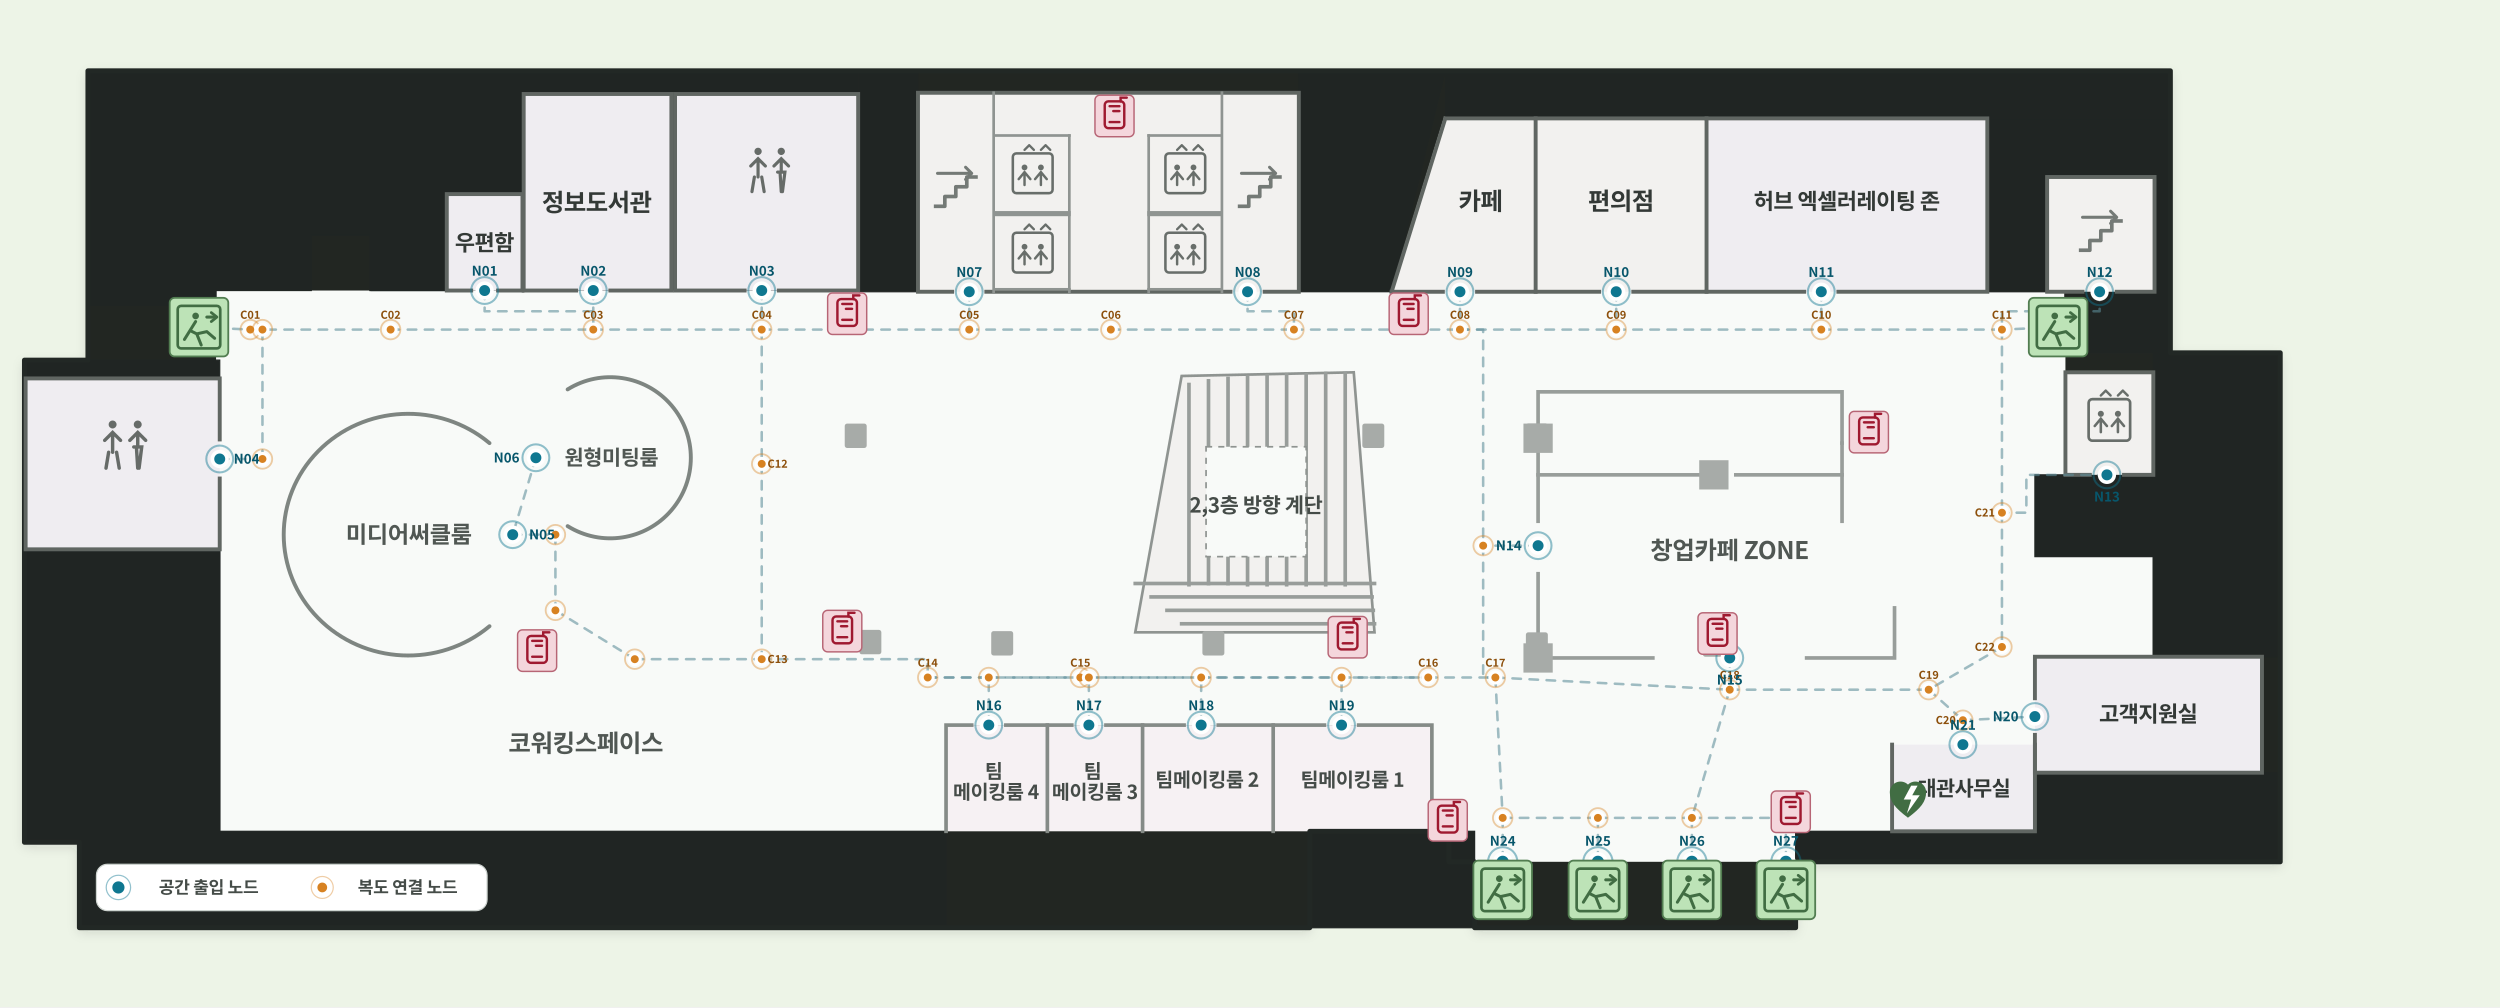
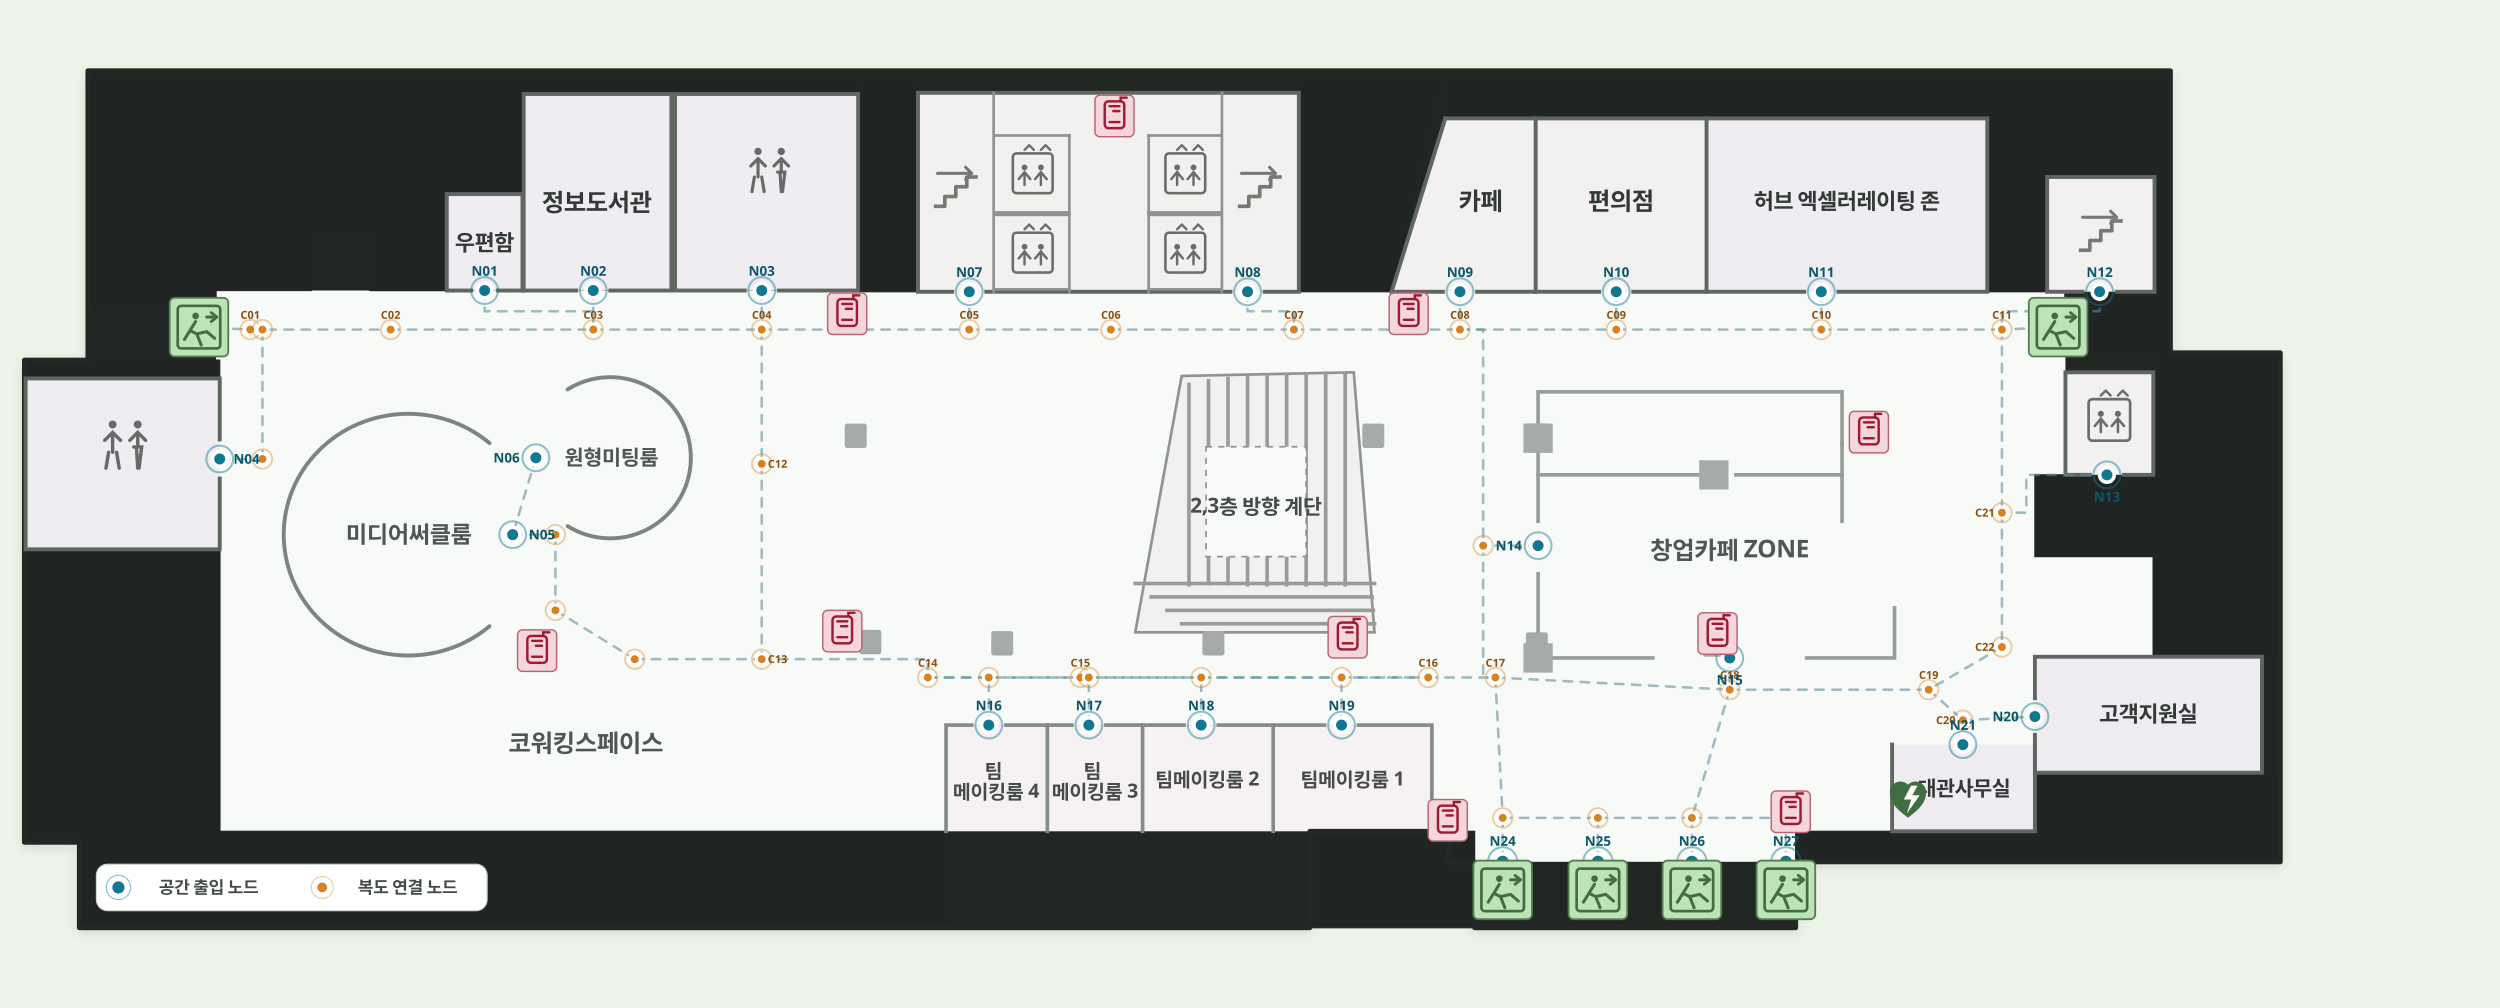
<svg xmlns="http://www.w3.org/2000/svg" viewBox="0 0 2048 825" width="2048" height="825" role="img" aria-labelledby="map-title map-desc">
  <defs>
    <filter id="shadow" x="-10%" y="-10%" width="120%" height="130%">
      <feDropShadow dx="0" dy="3" stdDeviation="5" flood-color="#24302b" flood-opacity=".14" />
    </filter>
    <symbol id="icon-restroom" viewBox="0 0 48 48">
      <circle cx="15" cy="9" r="3" fill="currentColor" />
      <path d="M15 15v15m-6-9 6-6 6 6m-9 9-2 12m8-12 2 12" fill="none" stroke="currentColor" stroke-width="2.6" stroke-linecap="round" />
      <circle cx="34" cy="9" r="3" fill="currentColor" />
      <path d="M34 15v11m-6-5 6-6 6 6m-9 5h6l-2 16m-2-16 1 16" fill="none" stroke="currentColor" stroke-width="2.6" stroke-linecap="round" />
    </symbol>
    <symbol id="icon-elevator" viewBox="0 0 48 48">
      <rect x="7" y="8" width="34" height="34" rx="3" fill="none" stroke="currentColor" stroke-width="2.2" />
      <path d="M17 5l4-4 4 4M31 5l4-4 4 4" fill="none" stroke="currentColor" stroke-width="2" stroke-linecap="round" />
      <circle cx="17" cy="20" r="2.5" fill="currentColor" />
      <path d="M17 24v11m-5-5 5-6 5 6" fill="none" stroke="currentColor" stroke-width="2.1" stroke-linecap="round" />
      <circle cx="31" cy="20" r="2.5" fill="currentColor" />
      <path d="M31 24v11m-5-5 5-6 5 6" fill="none" stroke="currentColor" stroke-width="2.1" stroke-linecap="round" />
    </symbol>
    <symbol id="icon-stairs" viewBox="0 0 48 48">
      <path d="M6 39h9v-8h9v-8h9v-8h9" fill="none" stroke="currentColor" stroke-width="3" stroke-linejoin="round" />
      <path d="M9 12h28M32 7l5 5-5 5" fill="none" stroke="currentColor" stroke-width="2.5" stroke-linecap="round" stroke-linejoin="round" />
    </symbol>
    <symbol id="icon-exit" viewBox="0 0 48 48">
      <rect x="5" y="5" width="38" height="38" rx="3" fill="none" stroke="currentColor" stroke-width="2.4" />
      <circle cx="21" cy="14" r="3" fill="currentColor" />
      <path d="M21 19l-5 8 6 3 4 10m-10-13-5 8m11-5 9-2 7 6M31 15h8" fill="none" stroke="currentColor" stroke-width="2.7" stroke-linecap="round" stroke-linejoin="round" />
      <path d="M35 11l5 4-5 4" fill="none" stroke="currentColor" stroke-width="2.5" stroke-linecap="round" stroke-linejoin="round" />
    </symbol>
    <symbol id="icon-fire" viewBox="0 0 32 32">
      <rect x="8" y="5" width="16" height="22" rx="3" fill="none" stroke="currentColor" stroke-width="2" />
      <path d="M12 9h8m-5 4h5m-8 9h8M21 5V2h5" fill="none" stroke="currentColor" stroke-width="2" stroke-linecap="round" />
    </symbol>
    <symbol id="icon-aed" viewBox="0 0 48 48">
      <path d="M24 41C12 32 7 26 7 17A10 10 0 0 1 24 10 10 10 0 0 1 41 17c0 9-5 15-17 24Z" fill="currentColor" />
      <path d="M27 11l-7 13h7l-4 13 12-17h-7l5-9Z" fill="#fff" />
    </symbol>
    <symbol id="icon-pin" viewBox="0 0 48 60">
      <path d="M24 56C15 43 8 34 8 23A16 16 0 1 1 40 23c0 11-7 20-16 33Z" fill="currentColor" />
      <circle cx="24" cy="23" r="8" fill="#fff" />
      <circle cx="24" cy="21" r="3" fill="currentColor" />
      <path d="M24 26v7m-4-3 4-4 4 4" fill="none" stroke="currentColor" stroke-width="1.8" stroke-linecap="round" />
    </symbol>
  </defs>
  <style>
    .outer-wall{fill:none;stroke:#222825;stroke-width:4;stroke-linejoin:round;stroke-linecap:square;vector-effect:non-scaling-stroke}
    .blocked{fill:#202523;stroke:#202523;stroke-width:1;vector-effect:non-scaling-stroke}
    .floor{fill:#f8faf8}
    .room-fill{fill:#f2f1ef}
    .service-fill{fill:#efedf1}
    .meeting-fill{fill:#f6f1f3}
    .wall-line{fill:none;stroke:#606662;stroke-width:3.2;stroke-linejoin:miter;stroke-linecap:square;vector-effect:non-scaling-stroke}
    .wall-thin{fill:none;stroke:#8f9491;stroke-width:2.2;stroke-linejoin:miter;stroke-linecap:square;vector-effect:non-scaling-stroke}
    .partition{fill:none;stroke:#858b87;stroke-width:3;stroke-linejoin:miter;stroke-linecap:square;vector-effect:non-scaling-stroke}
    .open-feature{fill:none;stroke:#7e8581;stroke-width:3.2;stroke-linecap:round;vector-effect:non-scaling-stroke}
    .furniture{fill:none;stroke:#989d9a;stroke-width:3;stroke-linecap:square;stroke-linejoin:miter;vector-effect:non-scaling-stroke}
    .column{fill:#a7aba8}
-     .label,.small-label,.zone-label,.node-label{font-family:"NanumSquare","Noto Sans CJK KR","Apple SD Gothic Neo",sans-serif;text-anchor:middle;dominant-baseline:middle;pointer-events:none}
+     .label,.small-label,.zone-label,.node-label{font-family:"Pretendard",sans-serif;text-anchor:middle;dominant-baseline:middle;pointer-events:none}
    .label{fill:#333936;font-weight:750;letter-spacing:-.45px}.small-label{fill:#454c48;font-weight:680;letter-spacing:-.25px}
    .zone-label{fill:#505753;font-weight:750;letter-spacing:-.3px}
    .amenity{fill:#bde3b7;stroke:#527d51;stroke-width:1.5;vector-effect:non-scaling-stroke}.amenity-icon{color:#416d43}
    .fire-box{fill:#f4d6dc;stroke:#b76575;stroke-width:1.2;vector-effect:non-scaling-stroke}.fire-icon{color:#9f1930}
    .access-node circle{fill:#0f7790;stroke:#fff;stroke-width:3;vector-effect:non-scaling-stroke}
    .access-node .node-ring{fill:none;stroke:#0f7790;stroke-width:1.7;stroke-opacity:.45;vector-effect:non-scaling-stroke}
    .access-node .node-label{fill:#07566b;font-size:11px;font-weight:800}
    .graph-edge{fill:none;stroke:#5e8e99;stroke-width:2.1;stroke-opacity:.58;stroke-dasharray:7 7;stroke-linecap:round;stroke-linejoin:round;vector-effect:non-scaling-stroke}
    .corridor-node circle{fill:#d78222;stroke:#fff;stroke-width:2.5;vector-effect:non-scaling-stroke}
    .corridor-node .node-ring{fill:none;stroke:#d78222;stroke-width:1.5;stroke-opacity:.4;vector-effect:non-scaling-stroke}
    .corridor-node .node-label{fill:#8c4f0b;font-size:9px;font-weight:800}
  </style>
  <rect width="2048" height="825" fill="#edf4e7" />
  <path id="building-footprint" class="blocked" filter="url(#shadow)" d="M72 58H1778V289H1868V706H1471V760H1208V706H1187V681H1073V760H65V690H20V295H72Z" />
  <path class="floor" d="M177 238H704V76H1064V239H1139L1183 96H1628V239H1677V289H1692V389H1764V538H1853V633H1667V681H1471V706H1208V681H1173V594H775V681H180V450H177Z" />
  <path class="floor" d="M180 239H752V239H1064V239H1140V239H1628V239H1691V305H1764V538H1667V610H1550V681H1173V594H775V681H180V450H180Z" />
  <g id="inaccessible-areas">
    <path class="blocked" d="M72 58H428V159H366V238H303V193H255V238H177V250H72V58Z" />
    <path class="blocked" d="M304 159H366V238H304Z" />
    <path class="blocked" d="M428 58H703V77H428Z" />
    <path class="blocked" d="M704 58H752V239H704Z" />
    <path class="blocked" d="M1064 58H1184L1140 239H1064Z" />
    <path class="blocked" d="M876 111H941V239H876Z" />
    <path class="blocked" d="M1184 58H1778V97H1184Z" />
    <path class="blocked" d="M1628 97H1778V289H1710V239H1628Z" />
    <path class="blocked" d="M20 295H180V310H92V450H180V690H65V690H20Z" />
    <path class="blocked" d="M20 450H180V681H20Z" />
    <path class="blocked" d="M1764 289H1868V538H1764V389H1692V305H1764Z" />
    <path class="blocked" d="M1667 389H1868V538H1764V456H1667Z" />
    <path class="blocked" d="M1667 633H1868V706H1471V681H1667Z" />
    <path class="blocked" d="M65 681H775V760H65Z" />
    <path class="blocked" d="M1073 681H1208V760H1073Z" />
    <path class="blocked" d="M1471 706H1868V706H1471Z" />
  </g>
  <g id="room-fills">
    <path class="service-fill" d="M366 159H428V238H366Z" />
    <path class="service-fill" d="M429 77H550V238H429Z" />
    <path class="service-fill" d="M553 77H703V238H553Z" />
    <path class="service-fill" d="M21 310H180V450H21Z" />
    <path class="room-fill" d="M752 76H1064V239H752Z" />
    <path class="room-fill" d="M1184 97H1258V239H1140Z" />
    <path class="room-fill" d="M1258 97H1398V239H1258Z" />
    <path class="service-fill" d="M1398 97H1628V239H1398Z" />
    <path class="meeting-fill" d="M775 594H1173V681H775Z" />
    <path class="service-fill" d="M1667 538H1853V633H1667Z" />
    <path class="service-fill" d="M1550 610H1667V681H1550Z" />
    <path class="room-fill" d="M1692 305H1764V389H1692Z" />
    <path class="room-fill" d="M1677 145H1765V239H1677Z" />
  </g>
  <g id="architectural-walls">
    <path class="outer-wall" d="M72 58H1778V289H1868V706H1471V760H1208V706H1187V681H1073V760H65V690H20V295H72Z" />
    <path class="wall-line" d="M366 159V238M366 159H428M428 159V238M366 238H386M408 238H428" />
    <path class="wall-line" d="M429 77V238M429 77H550M550 77V238M429 238H472M500 238H550" />
    <path class="wall-line" d="M553 77V238M553 77H703M703 77V238M553 238H610M638 238H703" />
    <path class="wall-line" d="M21 310H180M21 310V450M21 450H180M180 310V360M180 392V450" />
    <path class="wall-line" d="M752 76H1064M752 76V239M1064 76V239M752 239H780M808 239H1008M1036 239H1064" />
    <path class="wall-thin" d="M814 76V239M876 111V239M941 111V239M1001 76V239" />
    <path class="wall-thin" d="M816 111H876M816 174H876M816 176H876M816 237H876M941 111H1000M941 174H1000M941 176H1000M941 237H1000" />
    <path class="wall-line" d="M1184 97H1258M1140 239H1182M1210 239H1258M1184 97L1140 239M1258 97V239" />
    <path class="wall-line" d="M1258 97H1398M1398 97V239M1258 239H1310M1338 239H1398" />
    <path class="wall-line" d="M1398 97H1628M1628 97V239M1398 239H1478M1506 239H1628" />
    <path class="wall-line" d="M1692 305H1764M1764 305V389M1692 305V389M1692 389H1712M1740 389H1764" />
    <path class="wall-line" d="M1677 145H1765M1765 145V239M1677 145V239M1677 239H1706M1734 239H1765" />
    <path class="wall-line" d="M1667 538H1853M1853 538V633M1667 633H1853M1667 538V572M1667 602V633" />
    <path class="wall-line" d="M1550 610V681H1667V610" />
    <path class="partition" d="M775 681V594M775 594H796M824 594H858M858 594H878M906 594H936M936 594H970M998 594H1043M1043 594H1085M1113 594H1173M1173 594V681" />
    <path class="partition" d="M858 594V681M936 594V681M1043 594V681" />
  </g>
  <g id="open-program-zones">
    <path class="open-feature" d="M401 363 A102 99 0 1 0 401 513" />
    <path class="open-feature" d="M465 319 A66 66 0 1 1 465 431" />
    <text class="zone-label" x="335" y="438" font-size="19">미디어써클룸</text>
    <text class="zone-label" x="501" y="375" font-size="17">원형미팅룸</text>
    <text class="zone-label" x="480" y="609" font-size="20">코워킹스페이스</text>
  </g>
  <g id="central-stair">
    <path class="room-fill" d="M968 308L1109 305L1126 518H930Z" />
    <path class="wall-thin" d="M968 308L1109 305L1126 518H930Z" />
    <path class="furniture" d="M974 315v164M990 312v166M1006 310v168M1022 309v170M1038 308v171M1054 307v172M1070 307v172M1086 306v173M1102 306v173" />
    <path class="furniture" d="M930 478H1126M943 489H1124M956 500H1125M968 511H1126" />
    <path d="M988 366H1070V456H988Z" fill="#f8faf8" stroke="#8f9491" stroke-width="1.4" stroke-dasharray="5 5" />
    <text class="small-label" x="1029" y="414" font-size="17">2,3층 방향 계단</text>
  </g>
  <g id="startup-cafe-zone">
    <path class="furniture" d="M1260 321H1509M1260 321V363M1509 321V363" />
    <path class="furniture" d="M1260 363V389M1260 389H1394M1422 389H1509M1509 363V389" />
    <path class="furniture" d="M1260 470V539H1354M1480 539H1552V498" />
    <path class="furniture" d="M1260 389V427M1509 389V427" />
    <rect x="1248" y="347" width="24" height="24" class="column" />
    <rect x="1392" y="377" width="24" height="24" class="column" />
    <rect x="1248" y="527" width="24" height="24" class="column" />
    <text class="zone-label" x="1417" y="451" font-size="20">창업카페 ZONE</text>
  </g>
  <g id="labels">
    <text class="label" x="397" y="199" font-size="18">우편함</text>
    <text class="label" x="489" y="166" font-size="20">정보도서관</text>
    <use href="#icon-restroom" x="606" y="115" width="48" height="48" style="color:#666b68" />
    <use href="#icon-restroom" x="76" y="338" width="52" height="52" style="color:#666b68" />
    <use href="#icon-stairs" x="759" y="130" width="48" height="48" style="color:#747a76" />
    <use href="#icon-stairs" x="1008" y="130" width="48" height="48" style="color:#747a76" />
    <use href="#icon-elevator" x="823" y="118" width="46" height="46" style="color:#686e6a" />
    <use href="#icon-elevator" x="823" y="183" width="46" height="46" style="color:#686e6a" />
    <use href="#icon-elevator" x="948" y="118" width="46" height="46" style="color:#686e6a" />
    <use href="#icon-elevator" x="948" y="183" width="46" height="46" style="color:#686e6a" />
    <text class="label" x="1213" y="165" font-size="20">카페</text>
    <text class="label" x="1328" y="165" font-size="20">편의점</text>
    <text class="label" x="1513" y="165" font-size="18">허브 엑셀러레이팅 존</text>
    <text class="small-label" font-size="16">
      <tspan x="816" y="632">팀</tspan>
      <tspan x="816" dy="17">메이킹룸 4</tspan>
    </text>
    <text class="small-label" font-size="16">
      <tspan x="897" y="632">팀</tspan>
      <tspan x="897" dy="17">메이킹룸 3</tspan>
    </text>
    <text class="small-label" x="989" y="639" font-size="16">팀메이킹룸 2</text>
    <text class="small-label" x="1108" y="639" font-size="16">팀메이킹룸 1</text>
    <text class="label" x="1760" y="585" font-size="18">고객지원실</text>
    <text class="label" x="1609" y="646" font-size="17">대관사무실</text>
    <use href="#icon-elevator" x="1704" y="319" width="48" height="48" style="color:#686e6a" />
    <use href="#icon-stairs" x="1697" y="166" width="48" height="48" style="color:#747a76" />
  </g>
  <g id="columns">
    <rect class="column" x="692" y="347" width="18" height="20" rx="2" />
    <rect class="column" x="704" y="516" width="18" height="20" rx="2" />
    <rect class="column" x="812" y="517" width="18" height="20" rx="2" />
    <rect class="column" x="985" y="517" width="18" height="20" rx="2" />
    <rect class="column" x="1116" y="347" width="18" height="20" rx="2" />
    <rect class="column" x="1250" y="347" width="18" height="20" rx="2" />
    <rect class="column" x="1250" y="518" width="18" height="20" rx="2" />
    <rect class="column" x="1395" y="518" width="18" height="20" rx="2" />
  </g>
  <g id="navigation-graph" aria-label="보행 가능 복도 연결 그래프">
    <g id="graph-edges" aria-label="노드 연결선">
      <path id="edge-C01-C02" class="graph-edge" data-from="C01" data-to="C02" d="M205 270H320" />
      <path id="edge-C02-C03" class="graph-edge" data-from="C02" data-to="C03" d="M320 270H486" />
      <path id="edge-C03-C04" class="graph-edge" data-from="C03" data-to="C04" d="M486 270H624" />
      <path id="edge-C04-C05" class="graph-edge" data-from="C04" data-to="C05" d="M624 270H794" />
      <path id="edge-C05-C06" class="graph-edge" data-from="C05" data-to="C06" d="M794 270H910" />
      <path id="edge-C06-C07" class="graph-edge" data-from="C06" data-to="C07" d="M910 270H1060" />
      <path id="edge-C07-C08" class="graph-edge" data-from="C07" data-to="C08" d="M1060 270H1196" />
      <path id="edge-C08-C09" class="graph-edge" data-from="C08" data-to="C09" d="M1196 270H1324" />
      <path id="edge-C09-C10" class="graph-edge" data-from="C09" data-to="C10" d="M1324 270H1492" />
      <path id="edge-C10-C11" class="graph-edge" data-from="C10" data-to="C11" d="M1492 270H1640" />
      <path id="edge-N22-C01" class="graph-edge" data-from="N22" data-to="C01" d="M163 268L205 270" />
      <path id="edge-N01-C03" class="graph-edge" data-from="N01" data-to="C03" d="M397 238V255H486V270" />
      <path id="edge-N02-C03" class="graph-edge" data-from="N02" data-to="C03" d="M486 238V270" />
      <path id="edge-N03-C04" class="graph-edge" data-from="N03" data-to="C04" d="M624 238V270" />
      <path id="edge-N07-C05" class="graph-edge" data-from="N07" data-to="C05" d="M794 239V270" />
      <path id="edge-N08-C07" class="graph-edge" data-from="N08" data-to="C07" d="M1022 239V255H1060V270" />
      <path id="edge-N09-C08" class="graph-edge" data-from="N09" data-to="C08" d="M1196 239V270" />
      <path id="edge-N10-C09" class="graph-edge" data-from="N10" data-to="C09" d="M1324 239V270" />
      <path id="edge-N11-C10" class="graph-edge" data-from="N11" data-to="C10" d="M1492 239V270" />
      <path id="edge-N12-C11" class="graph-edge" data-from="N12" data-to="C11" d="M1720 239V255H1640V270" />
      <path id="edge-N23-C11" class="graph-edge" data-from="N23" data-to="C11" d="M1686 268L1640 270" />
      <path id="edge-C04-C12" class="graph-edge" data-from="C04" data-to="C12" d="M624 270V380" />
      <path id="edge-C12-C13" class="graph-edge" data-from="C12" data-to="C13" d="M624 380V540" />
      <path id="edge-C13-C14" class="graph-edge" data-from="C13" data-to="C14" d="M624 540H760V555" />
      <path id="edge-C14-C15" class="graph-edge" data-from="C14" data-to="C15" d="M760 555H885" />
      <path id="edge-C15-C16" class="graph-edge" data-from="C15" data-to="C16" d="M885 555H1170" />
      <path id="edge-C16-C17" class="graph-edge" data-from="C16" data-to="C17" d="M1170 555H1225" />
      <path id="edge-C17-C18" class="graph-edge" data-from="C17" data-to="C18" d="M1225 555L1417 565" />
      <path id="edge-C18-C19" class="graph-edge" data-from="C18" data-to="C19" d="M1417 565H1580" />
      <path id="edge-N04-C30" class="graph-edge" data-from="N04" data-to="C30" d="M180 376H215" />
      <path id="edge-C30-C31" class="graph-edge" data-from="C30" data-to="C31" d="M215 376V270" />
      <path id="edge-C31-C01" class="graph-edge" data-from="C31" data-to="C01" d="M215 270H205" />
      <path id="edge-N06-N05" class="graph-edge" data-from="N06" data-to="N05" d="M439 375L420 438" />
      <path id="edge-N05-C27" class="graph-edge" data-from="N05" data-to="C27" d="M420 438H455" />
      <path id="edge-C27-C28" class="graph-edge" data-from="C27" data-to="C28" d="M455 438V500" />
      <path id="edge-C28-C29" class="graph-edge" data-from="C28" data-to="C29" d="M455 500L520 540" />
      <path id="edge-C29-C13" class="graph-edge" data-from="C29" data-to="C13" d="M520 540H624" />
      <path id="edge-C14-C23" class="graph-edge" data-from="C14" data-to="C23" d="M760 555H810" />
      <path id="edge-C23-C24" class="graph-edge" data-from="C23" data-to="C24" d="M810 555H892" />
      <path id="edge-C24-C25" class="graph-edge" data-from="C24" data-to="C25" d="M892 555H984" />
      <path id="edge-C25-C26" class="graph-edge" data-from="C25" data-to="C26" d="M984 555H1099" />
      <path id="edge-C26-C16" class="graph-edge" data-from="C26" data-to="C16" d="M1099 555H1170" />
      <path id="edge-N16-C23" class="graph-edge" data-from="N16" data-to="C23" d="M810 594V555" />
      <path id="edge-N17-C24" class="graph-edge" data-from="N17" data-to="C24" d="M892 594V555" />
      <path id="edge-N18-C25" class="graph-edge" data-from="N18" data-to="C25" d="M984 594V555" />
      <path id="edge-N19-C26" class="graph-edge" data-from="N19" data-to="C26" d="M1099 594V555" />
      <path id="edge-C08-C32" class="graph-edge" data-from="C08" data-to="C32" d="M1196 270H1215V447" />
      <path id="edge-C32-C17" class="graph-edge" data-from="C32" data-to="C17" d="M1215 447V555H1225" />
      <path id="edge-N14-C32" class="graph-edge" data-from="N14" data-to="C32" d="M1260 447H1215" />
      <path id="edge-N15-C18" class="graph-edge" data-from="N15" data-to="C18" d="M1417 539V565" />
      <path id="edge-C11-C21" class="graph-edge" data-from="C11" data-to="C21" d="M1640 270V420" />
      <path id="edge-C21-C22" class="graph-edge" data-from="C21" data-to="C22" d="M1640 420V530" />
      <path id="edge-C22-C19" class="graph-edge" data-from="C22" data-to="C19" d="M1640 530L1580 565" />
      <path id="edge-N13-C21" class="graph-edge" data-from="N13" data-to="C21" d="M1726 389H1660V420H1640" />
      <path id="edge-C19-C20" class="graph-edge" data-from="C19" data-to="C20" d="M1580 565L1608 590" />
      <path id="edge-C20-N20" class="graph-edge" data-from="C20" data-to="N20" d="M1608 590L1667 587" />
      <path id="edge-C20-N21" class="graph-edge" data-from="C20" data-to="N21" d="M1608 590V610" />
      <path id="edge-C17-C33" class="graph-edge" data-from="C17" data-to="C33" d="M1225 555L1231 670" />
      <path id="edge-C33-C34" class="graph-edge" data-from="C33" data-to="C34" d="M1231 670H1309" />
      <path id="edge-C34-C35" class="graph-edge" data-from="C34" data-to="C35" d="M1309 670H1386" />
      <path id="edge-C35-C36" class="graph-edge" data-from="C35" data-to="C36" d="M1386 670H1463" />
      <path id="edge-C18-C35" class="graph-edge" data-from="C18" data-to="C35" d="M1417 565L1386 670" />
      <path id="edge-C33-N24" class="graph-edge" data-from="C33" data-to="N24" d="M1231 670V706" />
      <path id="edge-C34-N25" class="graph-edge" data-from="C34" data-to="N25" d="M1309 670V706" />
      <path id="edge-C35-N26" class="graph-edge" data-from="C35" data-to="N26" d="M1386 670V706" />
      <path id="edge-C36-N27" class="graph-edge" data-from="C36" data-to="N27" d="M1463 670V706" />
    </g>
    <g id="corridor-nodes" aria-label="복도 및 중간 연결 노드">
      <g id="node-C01" class="corridor-node" data-node-id="C01" data-type="corridor" transform="translate(205 270)">
        <circle class="node-ring" r="8" />
        <circle r="4.5" />
        <text class="node-label" y="-12">C01</text>
      </g>
      <g id="node-C02" class="corridor-node" data-node-id="C02" data-type="corridor" transform="translate(320 270)">
        <circle class="node-ring" r="8" />
        <circle r="4.5" />
        <text class="node-label" y="-12">C02</text>
      </g>
      <g id="node-C03" class="corridor-node" data-node-id="C03" data-type="junction" transform="translate(486 270)">
        <circle class="node-ring" r="8" />
        <circle r="4.5" />
        <text class="node-label" y="-12">C03</text>
      </g>
      <g id="node-C04" class="corridor-node" data-node-id="C04" data-type="junction" transform="translate(624 270)">
        <circle class="node-ring" r="8" />
        <circle r="4.5" />
        <text class="node-label" y="-12">C04</text>
      </g>
      <g id="node-C05" class="corridor-node" data-node-id="C05" data-type="corridor" transform="translate(794 270)">
        <circle class="node-ring" r="8" />
        <circle r="4.5" />
        <text class="node-label" y="-12">C05</text>
      </g>
      <g id="node-C06" class="corridor-node" data-node-id="C06" data-type="corridor" transform="translate(910 270)">
        <circle class="node-ring" r="8" />
        <circle r="4.5" />
        <text class="node-label" y="-12">C06</text>
      </g>
      <g id="node-C07" class="corridor-node" data-node-id="C07" data-type="corridor" transform="translate(1060 270)">
        <circle class="node-ring" r="8" />
        <circle r="4.5" />
        <text class="node-label" y="-12">C07</text>
      </g>
      <g id="node-C08" class="corridor-node" data-node-id="C08" data-type="junction" transform="translate(1196 270)">
        <circle class="node-ring" r="8" />
        <circle r="4.5" />
        <text class="node-label" y="-12">C08</text>
      </g>
      <g id="node-C09" class="corridor-node" data-node-id="C09" data-type="corridor" transform="translate(1324 270)">
        <circle class="node-ring" r="8" />
        <circle r="4.5" />
        <text class="node-label" y="-12">C09</text>
      </g>
      <g id="node-C10" class="corridor-node" data-node-id="C10" data-type="corridor" transform="translate(1492 270)">
        <circle class="node-ring" r="8" />
        <circle r="4.5" />
        <text class="node-label" y="-12">C10</text>
      </g>
      <g id="node-C11" class="corridor-node" data-node-id="C11" data-type="junction" transform="translate(1640 270)">
        <circle class="node-ring" r="8" />
        <circle r="4.5" />
        <text class="node-label" y="-12">C11</text>
      </g>
      <g id="node-C12" class="corridor-node" data-node-id="C12" data-type="corridor" transform="translate(624 380)">
        <circle class="node-ring" r="8" />
        <circle r="4.5" />
        <text class="node-label" x="13">C12</text>
      </g>
      <g id="node-C13" class="corridor-node" data-node-id="C13" data-type="junction" transform="translate(624 540)">
        <circle class="node-ring" r="8" />
        <circle r="4.5" />
        <text class="node-label" x="13">C13</text>
      </g>
      <g id="node-C14" class="corridor-node" data-node-id="C14" data-type="corridor" transform="translate(760 555)">
        <circle class="node-ring" r="8" />
        <circle r="4.5" />
        <text class="node-label" y="-12">C14</text>
      </g>
      <g id="node-C15" class="corridor-node" data-node-id="C15" data-type="junction" transform="translate(885 555)">
        <circle class="node-ring" r="8" />
        <circle r="4.5" />
        <text class="node-label" y="-12">C15</text>
      </g>
      <g id="node-C16" class="corridor-node" data-node-id="C16" data-type="corridor" transform="translate(1170 555)">
        <circle class="node-ring" r="8" />
        <circle r="4.5" />
        <text class="node-label" y="-12">C16</text>
      </g>
      <g id="node-C17" class="corridor-node" data-node-id="C17" data-type="junction" transform="translate(1225 555)">
        <circle class="node-ring" r="8" />
        <circle r="4.5" />
        <text class="node-label" y="-12">C17</text>
      </g>
      <g id="node-C18" class="corridor-node" data-node-id="C18" data-type="junction" transform="translate(1417 565)">
        <circle class="node-ring" r="8" />
        <circle r="4.5" />
        <text class="node-label" y="-12">C18</text>
      </g>
      <g id="node-C19" class="corridor-node" data-node-id="C19" data-type="junction" transform="translate(1580 565)">
        <circle class="node-ring" r="8" />
        <circle r="4.5" />
        <text class="node-label" y="-12">C19</text>
      </g>
      <g id="node-C20" class="corridor-node" data-node-id="C20" data-type="junction" transform="translate(1608 590)">
        <circle class="node-ring" r="8" />
        <circle r="4.5" />
        <text class="node-label" x="-14">C20</text>
      </g>
      <g id="node-C21" class="corridor-node" data-node-id="C21" data-type="corridor" transform="translate(1640 420)">
        <circle class="node-ring" r="8" />
        <circle r="4.5" />
        <text class="node-label" x="-14">C21</text>
      </g>
      <g id="node-C22" class="corridor-node" data-node-id="C22" data-type="corridor" transform="translate(1640 530)">
        <circle class="node-ring" r="8" />
        <circle r="4.5" />
        <text class="node-label" x="-14">C22</text>
      </g>
      <g id="node-C23" class="corridor-node" data-node-id="C23" data-type="corridor" transform="translate(810 555)">
        <circle class="node-ring" r="8" />
        <circle r="4.5" />
      </g>
      <g id="node-C24" class="corridor-node" data-node-id="C24" data-type="corridor" transform="translate(892 555)">
        <circle class="node-ring" r="8" />
        <circle r="4.5" />
      </g>
      <g id="node-C25" class="corridor-node" data-node-id="C25" data-type="corridor" transform="translate(984 555)">
        <circle class="node-ring" r="8" />
        <circle r="4.5" />
      </g>
      <g id="node-C26" class="corridor-node" data-node-id="C26" data-type="corridor" transform="translate(1099 555)">
        <circle class="node-ring" r="8" />
        <circle r="4.5" />
      </g>
      <g id="node-C27" class="corridor-node" data-node-id="C27" data-type="corridor" transform="translate(455 438)">
        <circle class="node-ring" r="8" />
        <circle r="4.5" />
      </g>
      <g id="node-C28" class="corridor-node" data-node-id="C28" data-type="corridor" transform="translate(455 500)">
        <circle class="node-ring" r="8" />
        <circle r="4.5" />
      </g>
      <g id="node-C29" class="corridor-node" data-node-id="C29" data-type="corridor" transform="translate(520 540)">
        <circle class="node-ring" r="8" />
        <circle r="4.5" />
      </g>
      <g id="node-C30" class="corridor-node" data-node-id="C30" data-type="corridor" transform="translate(215 376)">
        <circle class="node-ring" r="8" />
        <circle r="4.5" />
      </g>
      <g id="node-C31" class="corridor-node" data-node-id="C31" data-type="corridor" transform="translate(215 270)">
        <circle class="node-ring" r="8" />
        <circle r="4.5" />
      </g>
      <g id="node-C32" class="corridor-node" data-node-id="C32" data-type="junction" transform="translate(1215 447)">
        <circle class="node-ring" r="8" />
        <circle r="4.5" />
      </g>
      <g id="node-C33" class="corridor-node" data-node-id="C33" data-type="junction" transform="translate(1231 670)">
        <circle class="node-ring" r="8" />
        <circle r="4.5" />
      </g>
      <g id="node-C34" class="corridor-node" data-node-id="C34" data-type="corridor" transform="translate(1309 670)">
        <circle class="node-ring" r="8" />
        <circle r="4.5" />
      </g>
      <g id="node-C35" class="corridor-node" data-node-id="C35" data-type="corridor" transform="translate(1386 670)">
        <circle class="node-ring" r="8" />
        <circle r="4.5" />
      </g>
      <g id="node-C36" class="corridor-node" data-node-id="C36" data-type="corridor" transform="translate(1463 670)">
        <circle class="node-ring" r="8" />
        <circle r="4.5" />
      </g>
    </g>
  </g>
  <g id="access-nodes" aria-label="공간 출입 노드">
    <g id="node-N01" class="access-node" data-node-id="N01" data-space="우편함" data-type="entrance" transform="translate(397 238)">
      <circle class="node-ring" r="11" />
      <circle r="6" />
      <text class="node-label" y="-16">N01</text>
    </g>
    <g id="node-N02" class="access-node" data-node-id="N02" data-space="정보도서관" data-type="entrance" transform="translate(486 238)">
      <circle class="node-ring" r="11" />
      <circle r="6" />
      <text class="node-label" y="-16">N02</text>
    </g>
    <g id="node-N03" class="access-node" data-node-id="N03" data-space="상부 화장실" data-type="entrance" transform="translate(624 238)">
      <circle class="node-ring" r="11" />
      <circle r="6" />
      <text class="node-label" y="-16">N03</text>
    </g>
    <g id="node-N04" class="access-node" data-node-id="N04" data-space="좌측 화장실" data-type="entrance" transform="translate(180 376)">
      <circle class="node-ring" r="11" />
      <circle r="6" />
      <text class="node-label" x="22">N04</text>
    </g>
    <g id="node-N05" class="access-node" data-node-id="N05" data-space="미디어써클룸" data-type="entrance" transform="translate(420 438)">
      <circle class="node-ring" r="11" />
      <circle r="6" />
      <text class="node-label" x="24">N05</text>
    </g>
    <g id="node-N06" class="access-node" data-node-id="N06" data-space="원형미팅룸" data-type="entrance" transform="translate(439 375)">
      <circle class="node-ring" r="11" />
      <circle r="6" />
      <text class="node-label" x="-24">N06</text>
    </g>
    <g id="node-N07" class="access-node" data-node-id="N07" data-space="중앙 코어 좌측" data-type="core-entrance" transform="translate(794 239)">
      <circle class="node-ring" r="11" />
      <circle r="6" />
      <text class="node-label" y="-16">N07</text>
    </g>
    <g id="node-N08" class="access-node" data-node-id="N08" data-space="중앙 코어 우측" data-type="core-entrance" transform="translate(1022 239)">
      <circle class="node-ring" r="11" />
      <circle r="6" />
      <text class="node-label" y="-16">N08</text>
    </g>
    <g id="node-N09" class="access-node" data-node-id="N09" data-space="카페" data-type="entrance" transform="translate(1196 239)">
      <circle class="node-ring" r="11" />
      <circle r="6" />
      <text class="node-label" y="-16">N09</text>
    </g>
    <g id="node-N10" class="access-node" data-node-id="N10" data-space="편의점" data-type="entrance" transform="translate(1324 239)">
      <circle class="node-ring" r="11" />
      <circle r="6" />
      <text class="node-label" y="-16">N10</text>
    </g>
    <g id="node-N11" class="access-node" data-node-id="N11" data-space="허브 엑셀러레이팅 존" data-type="entrance" transform="translate(1492 239)">
      <circle class="node-ring" r="11" />
      <circle r="6" />
      <text class="node-label" y="-16">N11</text>
    </g>
    <g id="node-N12" class="access-node" data-node-id="N12" data-space="우측 계단" data-type="vertical-connection" transform="translate(1720 239)">
      <circle class="node-ring" r="11" />
      <circle r="6" />
      <text class="node-label" y="-16">N12</text>
    </g>
    <g id="node-N13" class="access-node" data-node-id="N13" data-space="우측 엘리베이터" data-type="vertical-connection" transform="translate(1726 389)">
      <circle class="node-ring" r="11" />
      <circle r="6" />
      <text class="node-label" y="18">N13</text>
    </g>
    <g id="node-N14" class="access-node" data-node-id="N14" data-space="창업카페 존" data-type="zone-entrance" transform="translate(1260 447)">
      <circle class="node-ring" r="11" />
      <circle r="6" />
      <text class="node-label" x="-24">N14</text>
    </g>
    <g id="node-N15" class="access-node" data-node-id="N15" data-space="창업카페 존" data-type="zone-entrance" transform="translate(1417 539)">
      <circle class="node-ring" r="11" />
      <circle r="6" />
      <text class="node-label" y="18">N15</text>
    </g>
    <g id="node-N16" class="access-node" data-node-id="N16" data-space="팀메이킹룸 4" data-type="entrance" transform="translate(810 594)">
      <circle class="node-ring" r="11" />
      <circle r="6" />
      <text class="node-label" y="-16">N16</text>
    </g>
    <g id="node-N17" class="access-node" data-node-id="N17" data-space="팀메이킹룸 3" data-type="entrance" transform="translate(892 594)">
      <circle class="node-ring" r="11" />
      <circle r="6" />
      <text class="node-label" y="-16">N17</text>
    </g>
    <g id="node-N18" class="access-node" data-node-id="N18" data-space="팀메이킹룸 2" data-type="entrance" transform="translate(984 594)">
      <circle class="node-ring" r="11" />
      <circle r="6" />
      <text class="node-label" y="-16">N18</text>
    </g>
    <g id="node-N19" class="access-node" data-node-id="N19" data-space="팀메이킹룸 1" data-type="entrance" transform="translate(1099 594)">
      <circle class="node-ring" r="11" />
      <circle r="6" />
      <text class="node-label" y="-16">N19</text>
    </g>
    <g id="node-N20" class="access-node" data-node-id="N20" data-space="고객지원실" data-type="entrance" transform="translate(1667 587)">
      <circle class="node-ring" r="11" />
      <circle r="6" />
      <text class="node-label" x="-24">N20</text>
    </g>
    <g id="node-N21" class="access-node" data-node-id="N21" data-space="대관사무실" data-type="entrance" transform="translate(1608 610)">
      <circle class="node-ring" r="11" />
      <circle r="6" />
      <text class="node-label" y="-16">N21</text>
    </g>
    <g id="node-N22" class="access-node" data-node-id="N22" data-space="좌측 비상구" data-type="exit" transform="translate(163 268)">
      <circle class="node-ring" r="12" />
      <circle r="6.5" />
      <text class="node-label" y="-17">N22</text>
    </g>
    <g id="node-N23" class="access-node" data-node-id="N23" data-space="우측 비상구" data-type="exit" transform="translate(1686 268)">
      <circle class="node-ring" r="12" />
      <circle r="6.5" />
      <text class="node-label" y="-17">N23</text>
    </g>
    <g id="node-N24" class="access-node" data-node-id="N24" data-space="하단 비상구" data-type="exit" transform="translate(1231 706)">
      <circle class="node-ring" r="12" />
      <circle r="6.5" />
      <text class="node-label" y="-17">N24</text>
    </g>
    <g id="node-N25" class="access-node" data-node-id="N25" data-space="하단 비상구" data-type="exit" transform="translate(1309 706)">
      <circle class="node-ring" r="12" />
      <circle r="6.5" />
      <text class="node-label" y="-17">N25</text>
    </g>
    <g id="node-N26" class="access-node" data-node-id="N26" data-space="하단 비상구" data-type="exit" transform="translate(1386 706)">
      <circle class="node-ring" r="12" />
      <circle r="6.5" />
      <text class="node-label" y="-17">N26</text>
    </g>
    <g id="node-N27" class="access-node" data-node-id="N27" data-space="하단 비상구" data-type="exit" transform="translate(1463 706)">
      <circle class="node-ring" r="12" />
      <circle r="6.5" />
      <text class="node-label" y="-17">N27</text>
    </g>
  </g>
  <g id="amenities">
    <g transform="translate(139 244)">
      <rect class="amenity" width="48" height="48" rx="4" />
      <use href="#icon-exit" x="2" y="2" width="44" height="44" class="amenity-icon" />
    </g>
    <g transform="translate(1662 244)">
      <rect class="amenity" width="48" height="48" rx="4" />
      <use href="#icon-exit" x="2" y="2" width="44" height="44" class="amenity-icon" />
    </g>
    <g transform="translate(1207 705)">
      <rect class="amenity" width="48" height="48" rx="4" />
      <use href="#icon-exit" x="2" y="2" width="44" height="44" class="amenity-icon" />
    </g>
    <g transform="translate(1285 705)">
      <rect class="amenity" width="48" height="48" rx="4" />
      <use href="#icon-exit" x="2" y="2" width="44" height="44" class="amenity-icon" />
    </g>
    <g transform="translate(1362 705)">
      <rect class="amenity" width="48" height="48" rx="4" />
      <use href="#icon-exit" x="2" y="2" width="44" height="44" class="amenity-icon" />
    </g>
    <g transform="translate(1439 705)">
      <rect class="amenity" width="48" height="48" rx="4" />
      <use href="#icon-exit" x="2" y="2" width="44" height="44" class="amenity-icon" />
    </g>
    <g transform="translate(1542 634)">
      <use href="#icon-aed" width="42" height="42" class="amenity-icon" />
    </g>
    <g transform="translate(897 78)">
      <rect class="fire-box" width="32" height="34" rx="4" />
      <use href="#icon-fire" width="32" height="32" class="fire-icon" />
    </g>
    <g transform="translate(678 240)">
      <rect class="fire-box" width="32" height="34" rx="4" />
      <use href="#icon-fire" width="32" height="32" class="fire-icon" />
    </g>
    <g transform="translate(1138 240)">
      <rect class="fire-box" width="32" height="34" rx="4" />
      <use href="#icon-fire" width="32" height="32" class="fire-icon" />
    </g>
    <g transform="translate(424 516)">
      <rect class="fire-box" width="32" height="34" rx="4" />
      <use href="#icon-fire" width="32" height="32" class="fire-icon" />
    </g>
    <g transform="translate(674 500)">
      <rect class="fire-box" width="32" height="34" rx="4" />
      <use href="#icon-fire" width="32" height="32" class="fire-icon" />
    </g>
    <g transform="translate(1088 505)">
      <rect class="fire-box" width="32" height="34" rx="4" />
      <use href="#icon-fire" width="32" height="32" class="fire-icon" />
    </g>
    <g transform="translate(1391 502)">
      <rect class="fire-box" width="32" height="34" rx="4" />
      <use href="#icon-fire" width="32" height="32" class="fire-icon" />
    </g>
    <g transform="translate(1515 337)">
      <rect class="fire-box" width="32" height="34" rx="4" />
      <use href="#icon-fire" width="32" height="32" class="fire-icon" />
    </g>
    <g transform="translate(1451 648)">
      <rect class="fire-box" width="32" height="34" rx="4" />
      <use href="#icon-fire" width="32" height="32" class="fire-icon" />
    </g>
    <g transform="translate(1170 655)">
      <rect class="fire-box" width="32" height="34" rx="4" />
      <use href="#icon-fire" width="32" height="32" class="fire-icon" />
    </g>
  </g>
  <g id="node-legend" transform="translate(79 708)">
    <rect x="0" y="0" width="320" height="38" rx="9" fill="#fff" stroke="#cfd5d1" />
    <circle cx="18" cy="19" r="6" fill="#0f7790" stroke="#fff" stroke-width="2" />
    <circle cx="18" cy="19" r="10" fill="none" stroke="#0f7790" stroke-opacity=".45" />
    <text class="small-label" x="92" y="19" font-size="14">공간 출입 노드</text>
    <circle cx="185" cy="19" r="5" fill="#d78222" stroke="#fff" stroke-width="2" />
    <circle cx="185" cy="19" r="9" fill="none" stroke="#d78222" stroke-opacity=".4" />
    <text class="small-label" x="255" y="19" font-size="14">복도 연결 노드</text>
  </g>
</svg>
